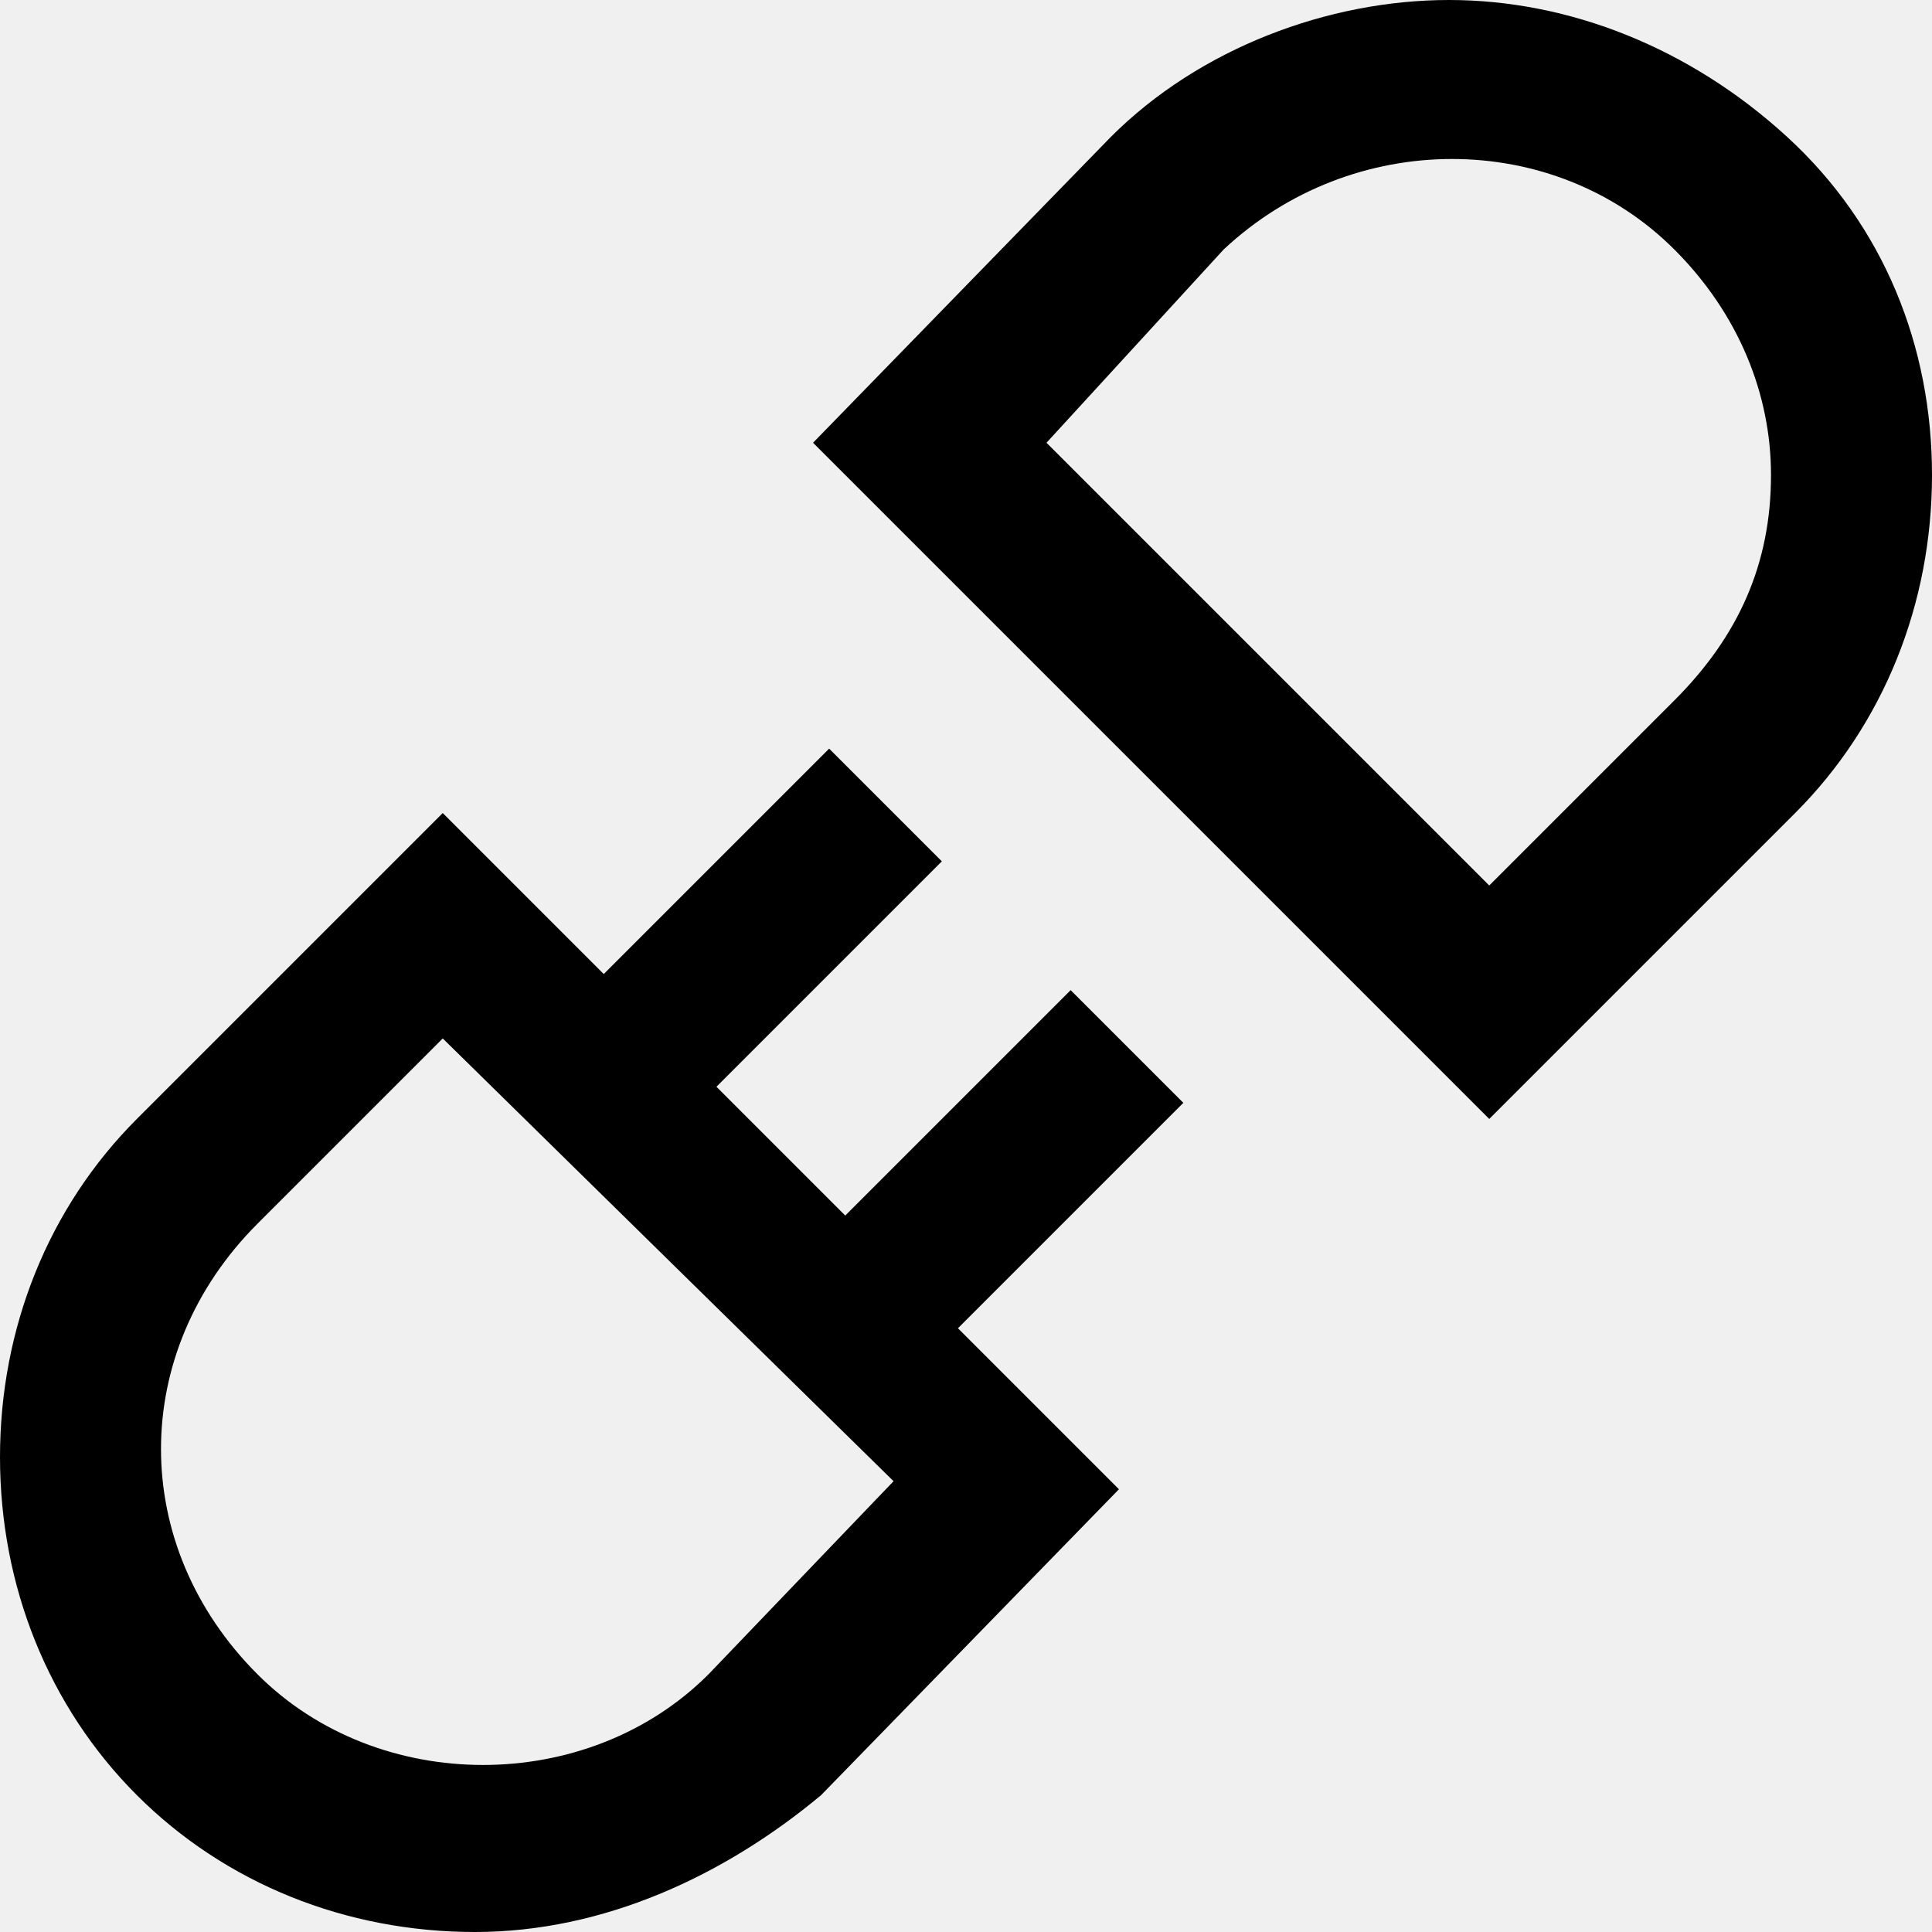
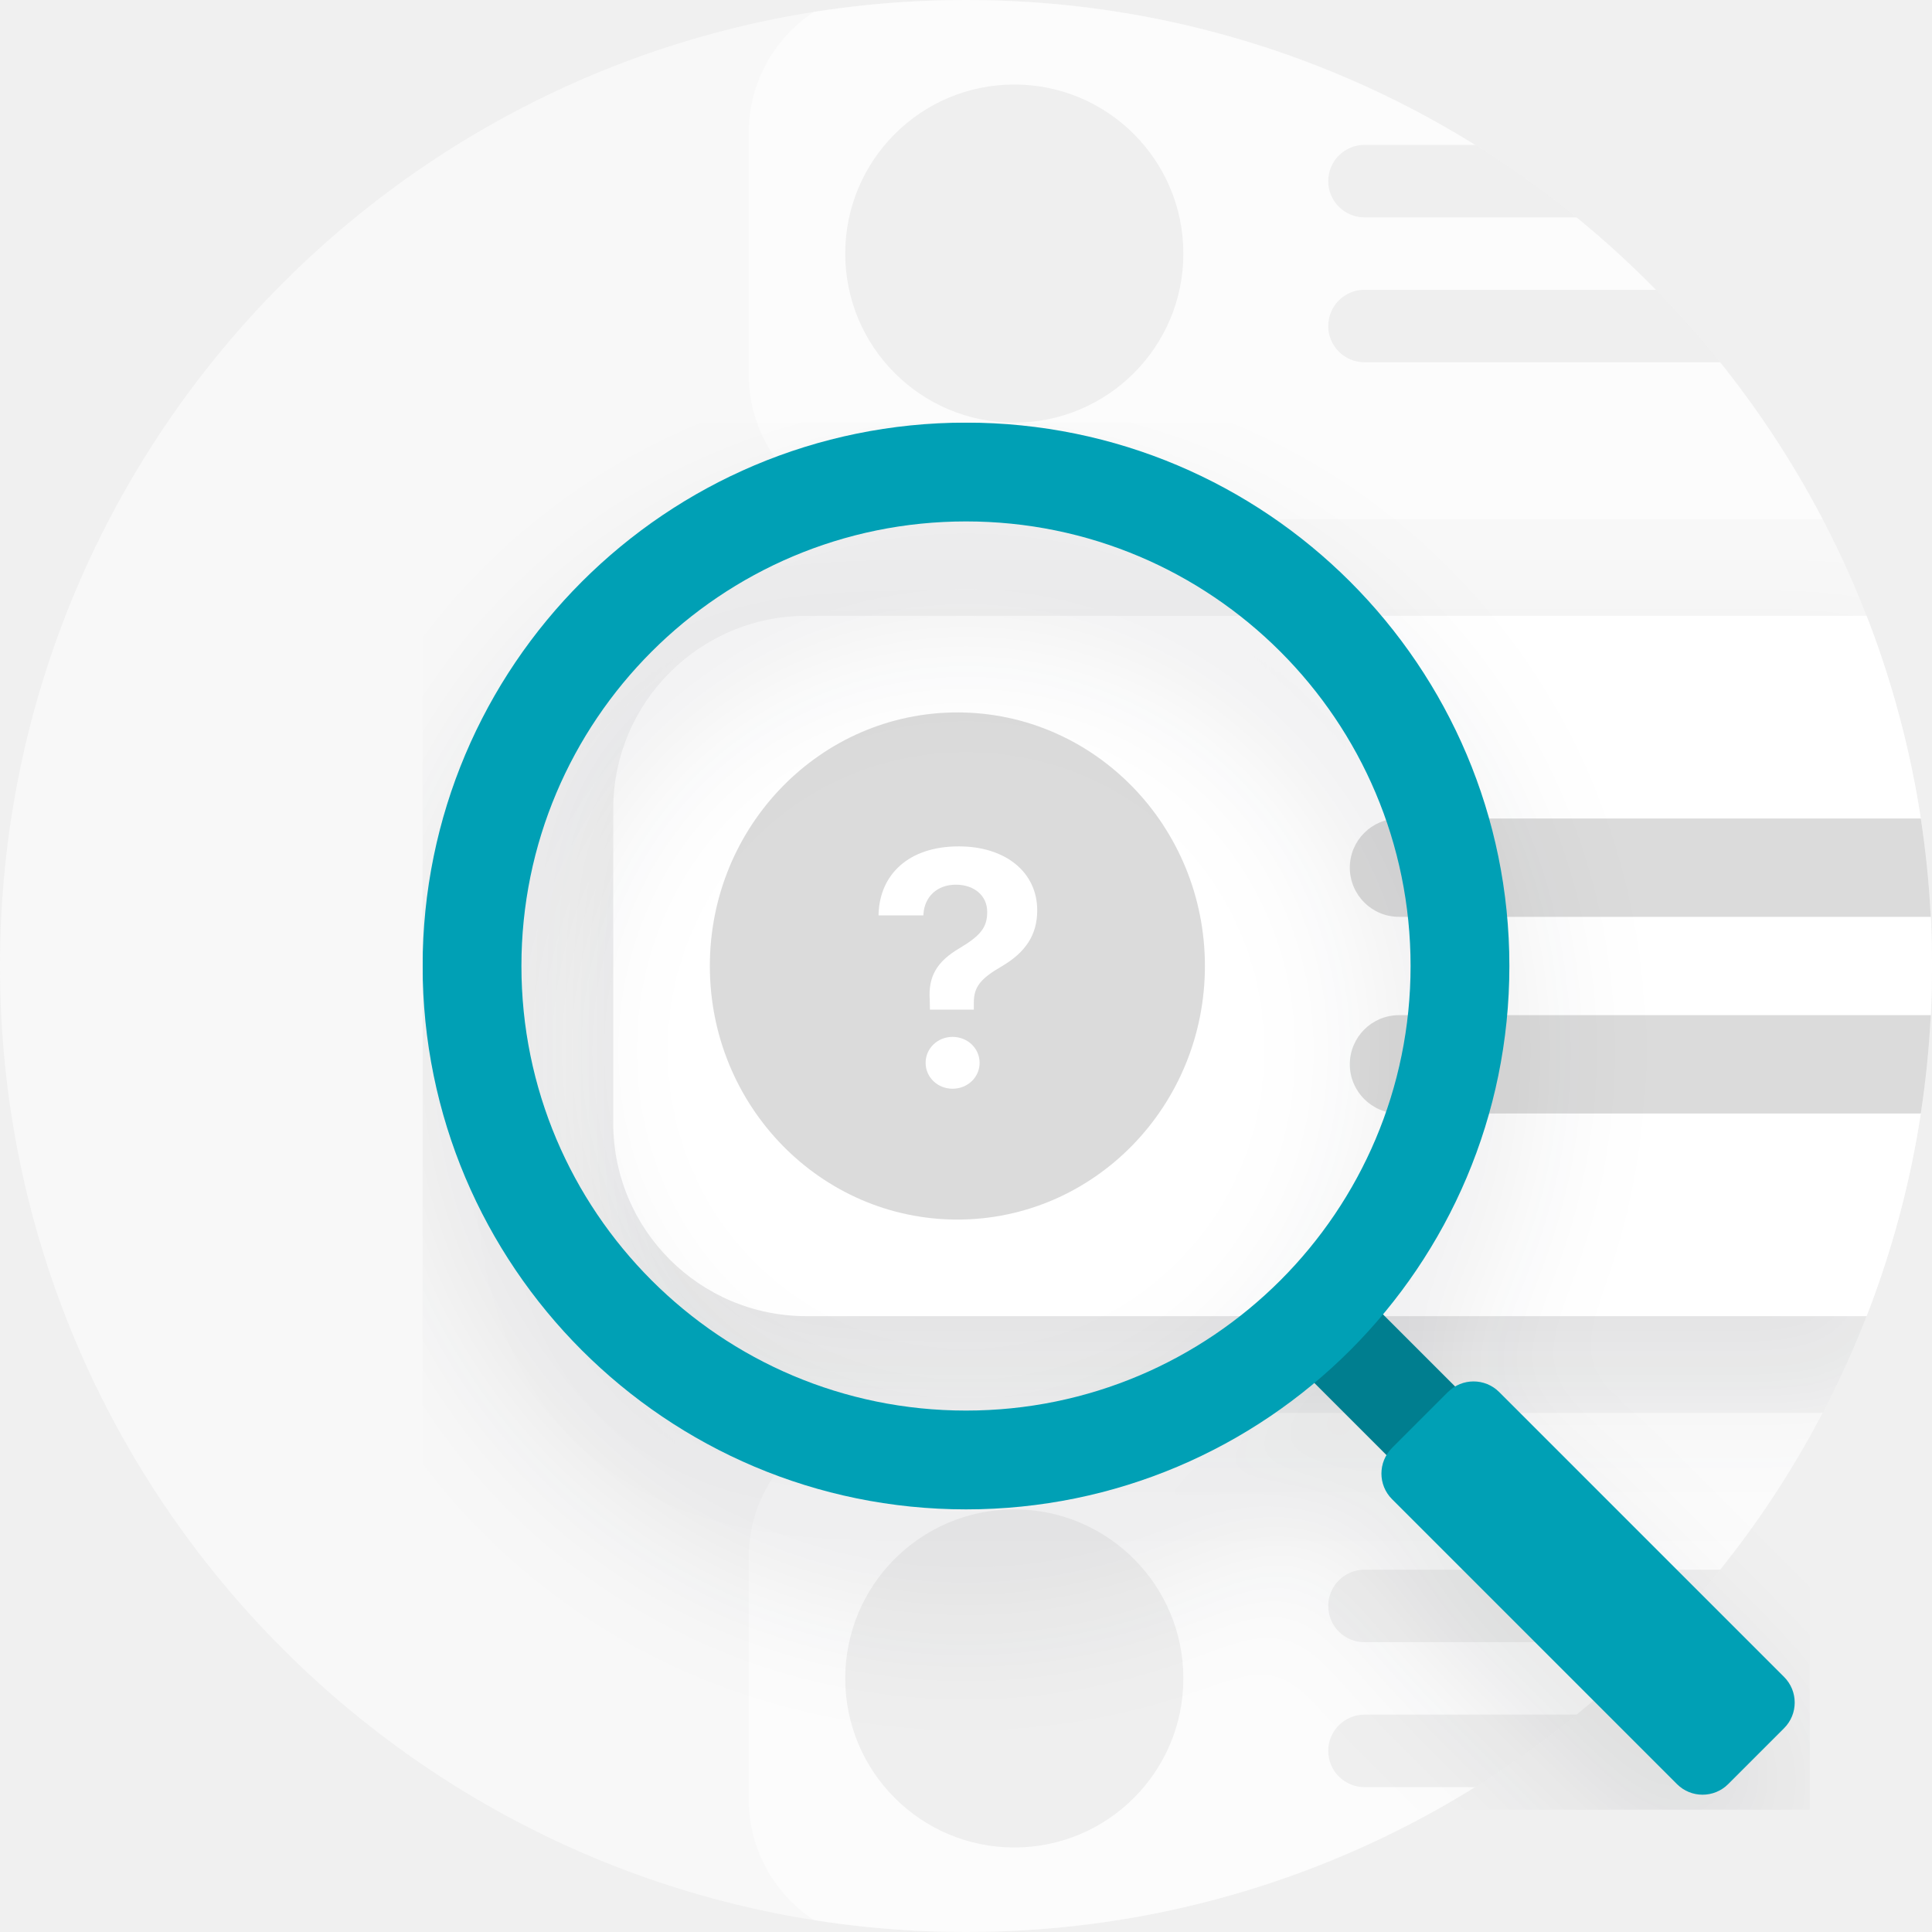
- <svg xmlns="http://www.w3.org/2000/svg" fill="currentColor" height="800px" width="800px" viewBox="0 0 24 24" xml:space="preserve">
-   <path d="M5.9,24c-1.6,0-3.1-0.6-4.2-1.7C0.6,21.2,0,19.7,0,18.1c0-1.6,0.6-3.1,1.7-4.2l3.8-3.8l2,2l2.8-2.8l1.4,1.4l-2.8,2.8    l1.6,1.6l2.8-2.8l1.4,1.4l-2.8,2.8l2,2l-3.7,3.8C9,23.3,7.5,24,5.9,24z M5.5,12.9l-2.3,2.3C2.4,16,2,17,2,18s0.4,2,1.2,2.8    c1.5,1.5,4.1,1.5,5.6,0l2.3-2.4L5.5,12.9z M18.5,13.9l-8.4-8.4l3.7-3.8C14.9,0.6,16.5,0,18,0c1.5,0,3,0.6,4.2,1.7    C23.4,2.8,24,4.3,24,5.9s-0.6,3.1-1.7,4.2L18.5,13.9z M13,5.5l5.5,5.5l2.3-2.3C21.6,7.9,22,7,22,5.9c0-1-0.4-2-1.2-2.8    c-1.5-1.5-4-1.5-5.6,0L13,5.5z" />
+ <svg xmlns="http://www.w3.org/2000/svg" width="160" height="160" viewBox="0 0 160 160" fill="none">
+   <g clip-path="url(#clip0_479_32218)">
+     <g clip-path="url(#clip1_479_32218)">
+       <circle cx="80" cy="80" r="80" fill="#F8F8F8" />
+       <g filter="url(#filter0_d_479_32218)">
+         <rect x="50.786" y="51" width="208.429" height="58" rx="16" fill="white" />
+         <ellipse opacity="0.5" cx="79.286" cy="80" rx="20.5" ry="21" fill="#B8B8B8" />
+         <g opacity="0.5">
+           <path d="M115.858 67.786C113.609 67.786 111.786 69.609 111.786 71.857C111.786 74.106 113.609 75.928 115.858 75.928H189.143C191.392 75.928 193.215 74.106 193.215 71.857C193.215 69.609 191.392 67.786 189.143 67.786H115.858Z" fill="#B8B8B8" />
+           <path d="M115.858 84.071C113.609 84.071 111.786 85.894 111.786 88.143C111.786 90.391 113.609 92.214 115.858 92.214H162C164.249 92.214 166.072 90.391 166.072 88.143C166.072 85.894 164.249 84.071 162 84.071H115.858Z" fill="#B8B8B8" />
+         </g>
+       </g>
+       <g opacity="0.5">
+         <rect x="62" y="-1" width="174" height="44" rx="12" fill="white" />
+         <path opacity="0.2" d="M70.5 21C70.5 13.544 76.544 7.5 84 7.5C91.456 7.5 97.5 13.544 97.5 21C97.5 28.456 91.456 34.5 84 34.5C76.544 34.5 70.5 28.456 70.5 21Z" fill="#7E7E7E" stroke="#7E7E7E" />
+         <path opacity="0.2" d="M110.5 15C110.5 13.619 111.619 12.5 113 12.5H167C168.381 12.5 169.5 13.619 169.5 15C169.5 16.381 168.381 17.5 167 17.5H113C111.619 17.5 110.5 16.381 110.5 15ZM110.5 27C110.5 25.619 111.619 24.5 113 24.5H147C148.381 24.5 149.5 25.619 149.5 27C149.5 28.381 148.381 29.5 147 29.5H113C111.619 29.5 110.5 28.381 110.5 27Z" fill="#7E7E7E" stroke="#7E7E7E" />
+       </g>
+       <g opacity="0.5">
+         <rect x="62" y="117" width="174" height="44" rx="12" fill="white" />
+         <path opacity="0.2" d="M70.5 139C70.5 131.544 76.544 125.5 84 125.5C91.456 125.5 97.5 131.544 97.5 139C97.5 146.456 91.456 152.5 84 152.5C76.544 152.5 70.5 146.456 70.5 139Z" fill="#7E7E7E" stroke="#7E7E7E" />
+         <path opacity="0.2" d="M110.5 133C110.5 131.619 111.619 130.5 113 130.5H167C168.381 130.5 169.5 131.619 169.5 133C169.5 134.381 168.381 135.5 167 135.5H113C111.619 135.5 110.5 134.381 110.5 133ZM110.5 145C110.5 143.619 111.619 142.5 113 142.5H147C148.381 142.5 149.5 143.619 149.5 145C149.5 146.381 148.381 147.5 147 147.5H113C111.619 147.5 110.5 146.381 110.5 145Z" fill="#7E7E7E" stroke="#7E7E7E" />
+       </g>
+     </g>
+     <g clip-path="url(#clip2_479_32218)" filter="url(#filter1_d_479_32218)">
+       <rect x="107.763" y="113.446" width="8.037" height="12.574" transform="rotate(-45 107.763 113.446)" fill="#007E8F" />
+       <path fill-rule="evenodd" clip-rule="evenodd" d="M80 125C104.853 125 125 104.853 125 80C125 55.147 104.853 35 80 35C55.147 35 35 55.147 35 80C35 104.853 55.147 125 80 125ZM80 116.818C100.334 116.818 116.818 100.334 116.818 80C116.818 59.666 100.334 43.182 80 43.182C59.666 43.182 43.182 59.666 43.182 80C43.182 100.334 59.666 116.818 80 116.818Z" fill="#00A0B5" />
+       <rect x="113.161" y="122.034" width="12.548" height="39.37" rx="3" transform="rotate(-45 113.161 122.034)" fill="#00A0B5" />
+     </g>
+     <path d="M77.012 83.615H80.648V83.055C80.648 81.756 81.154 81.072 82.973 80.019C84.9 78.885 85.898 77.449 85.898 75.398V75.385C85.898 72.254 83.301 70.094 79.404 70.094C75.207 70.094 72.869 72.459 72.76 75.672V75.809H76.465L76.478 75.699C76.561 74.291 77.586 73.266 79.158 73.266C80.703 73.266 81.756 74.195 81.756 75.508V75.522C81.756 76.793 81.223 77.477 79.459 78.529C77.572 79.637 76.861 80.881 76.998 82.822L77.012 83.615ZM78.885 90.164C80.129 90.164 81.127 89.221 81.127 88.018C81.127 86.814 80.129 85.871 78.885 85.871C77.654 85.871 76.656 86.814 76.656 88.018C76.656 89.221 77.654 90.164 78.885 90.164Z" fill="white" />
+   </g>
+   <defs>
+     <filter id="filter0_d_479_32218" x="38.786" y="46" width="232.429" height="82" filterUnits="userSpaceOnUse" color-interpolation-filters="sRGB">
+       <feFlood flood-opacity="0" result="BackgroundImageFix" />
+       <feColorMatrix in="SourceAlpha" type="matrix" values="0 0 0 0 0 0 0 0 0 0 0 0 0 0 0 0 0 0 127 0" result="hardAlpha" />
+       <feOffset dy="7" />
+       <feGaussianBlur stdDeviation="6" />
+       <feColorMatrix type="matrix" values="0 0 0 0 0.086 0 0 0 0 0.102 0 0 0 0 0.133 0 0 0 0.1 0" />
+       <feBlend mode="normal" in2="BackgroundImageFix" result="effect1_dropShadow_479_32218" />
+       <feBlend mode="normal" in="SourceGraphic" in2="effect1_dropShadow_479_32218" result="shape" />
+     </filter>
+     <filter id="filter1_d_479_32218" x="23" y="30" width="138.872" height="138.873" filterUnits="userSpaceOnUse" color-interpolation-filters="sRGB">
+       <feFlood flood-opacity="0" result="BackgroundImageFix" />
+       <feColorMatrix in="SourceAlpha" type="matrix" values="0 0 0 0 0 0 0 0 0 0 0 0 0 0 0 0 0 0 127 0" result="hardAlpha" />
+       <feOffset dy="7" />
+       <feGaussianBlur stdDeviation="6" />
+       <feColorMatrix type="matrix" values="0 0 0 0 0.086 0 0 0 0 0.102 0 0 0 0 0.133 0 0 0 0.1 0" />
+       <feBlend mode="normal" in2="BackgroundImageFix" result="effect1_dropShadow_479_32218" />
+       <feBlend mode="normal" in="SourceGraphic" in2="effect1_dropShadow_479_32218" result="shape" />
+     </filter>
+     <clipPath id="clip0_479_32218">
+       <rect width="160" height="160" fill="white" />
+     </clipPath>
+     <clipPath id="clip1_479_32218">
+       <rect width="160" height="160" rx="80" fill="white" />
+     </clipPath>
+     <clipPath id="clip2_479_32218">
+       <rect width="114.872" height="114.873" fill="white" transform="translate(35 35)" />
+     </clipPath>
+   </defs>
</svg>
